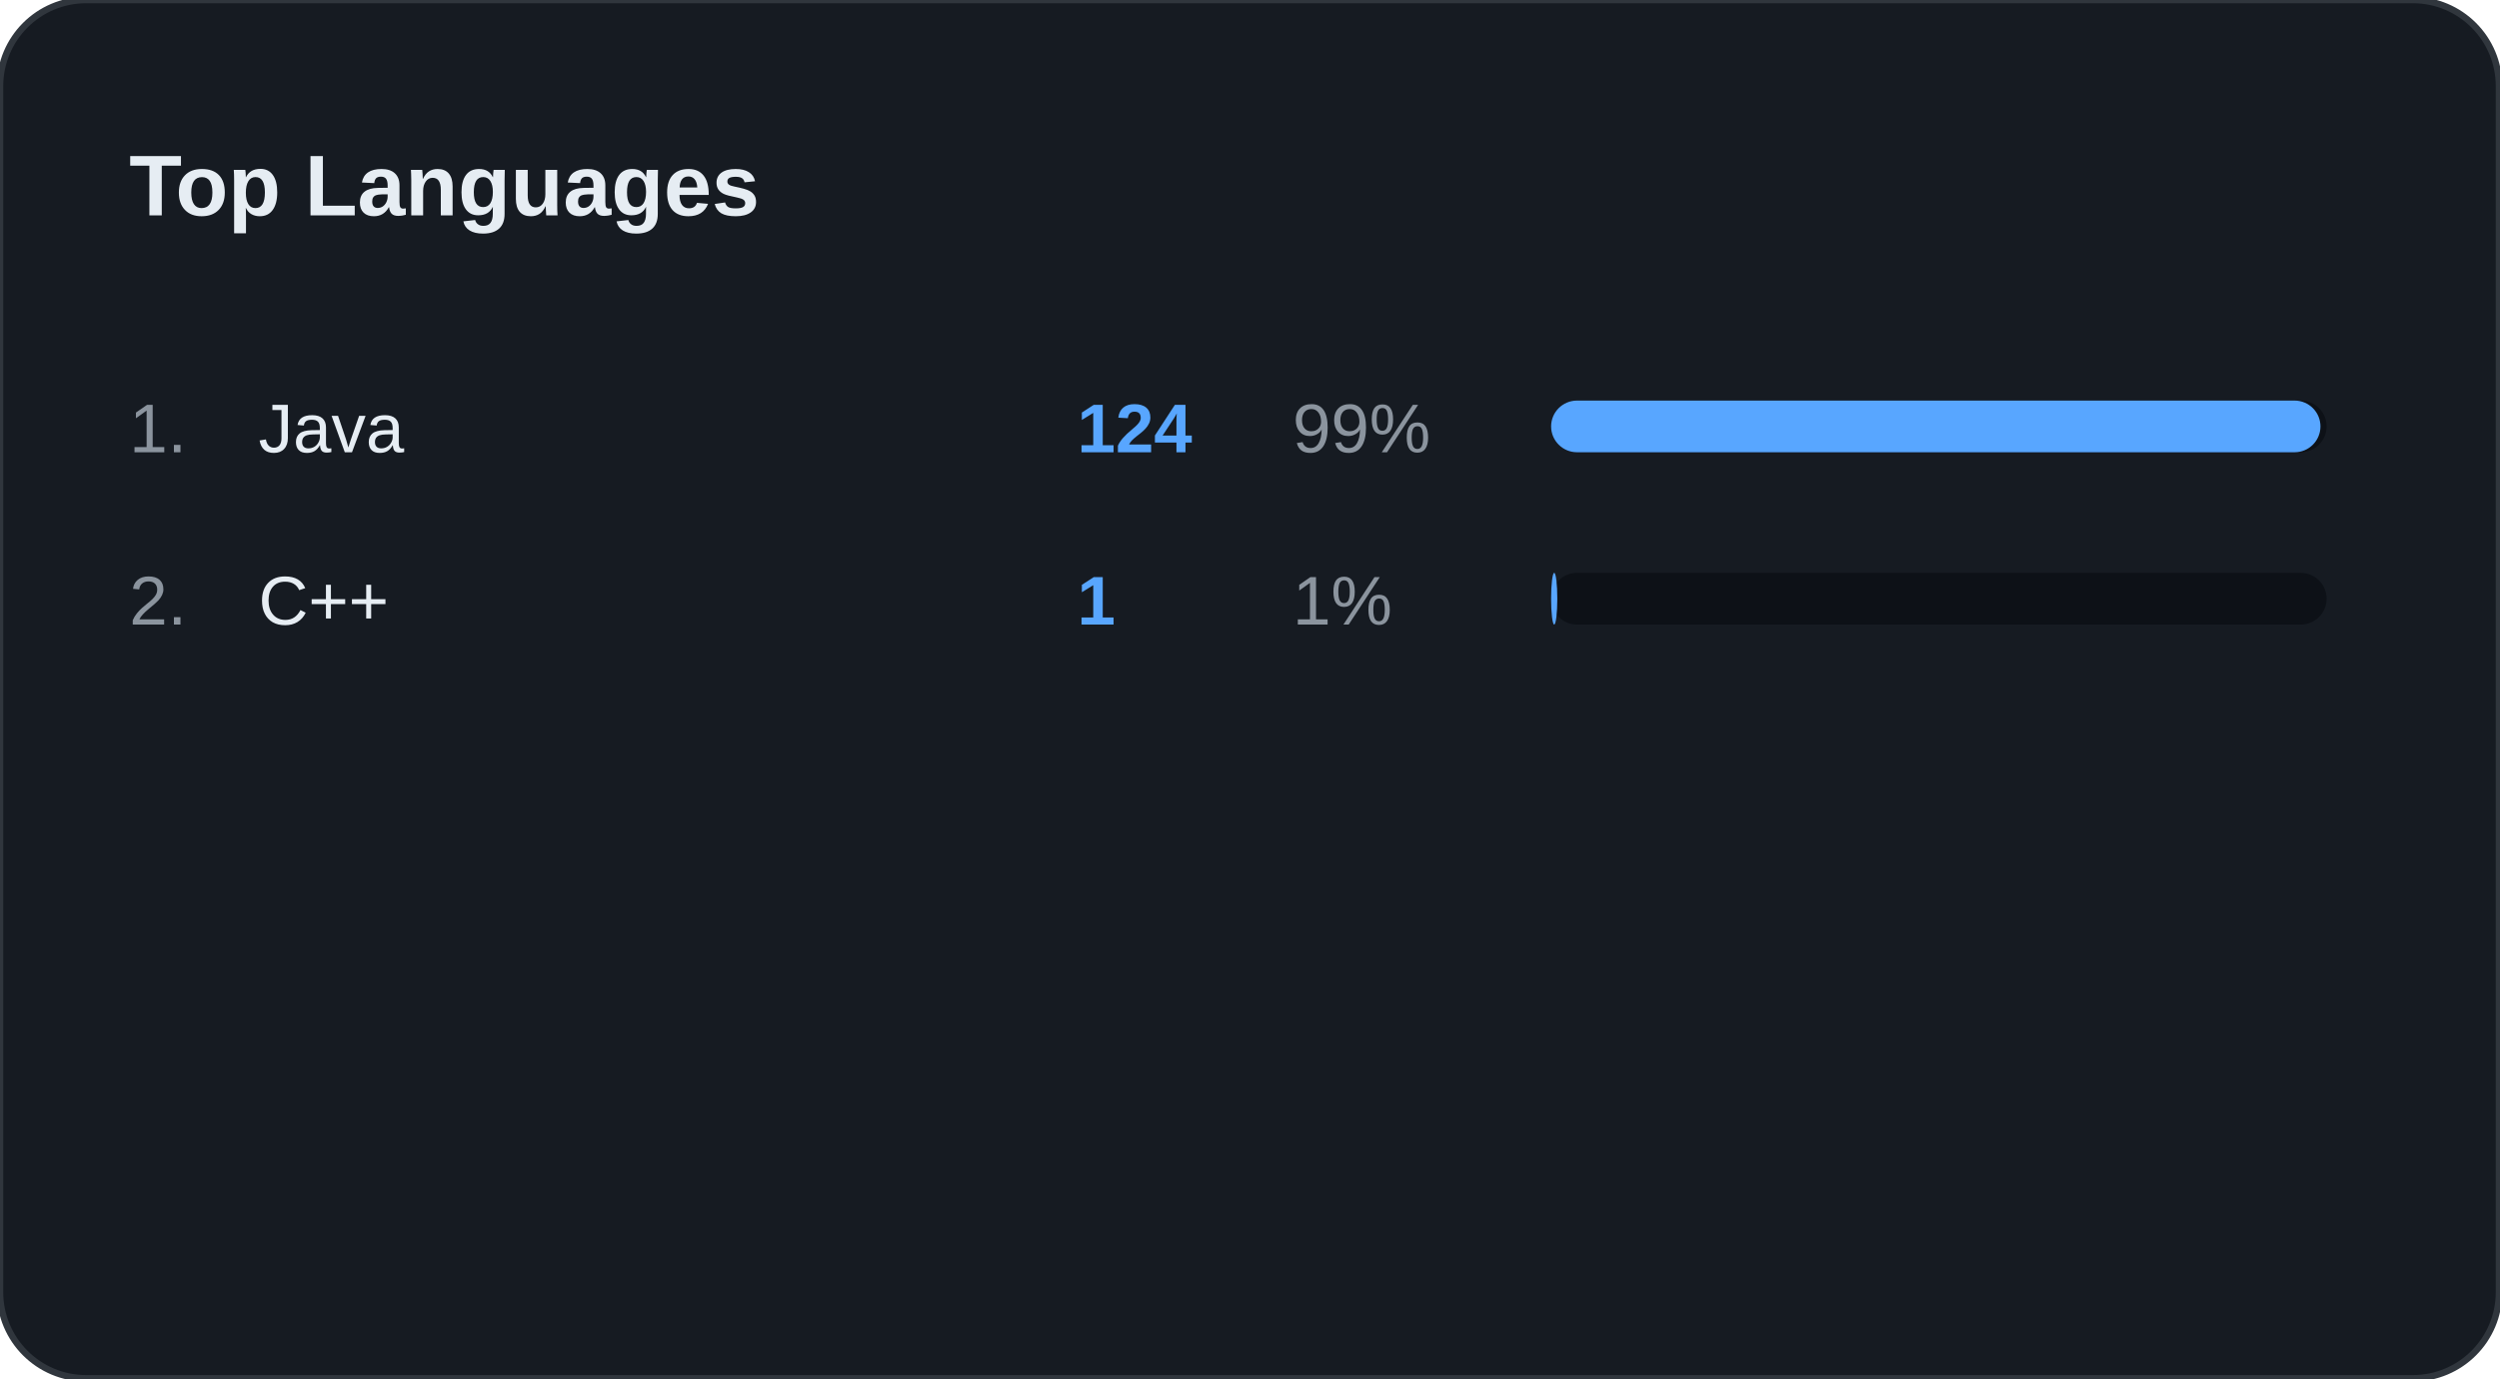
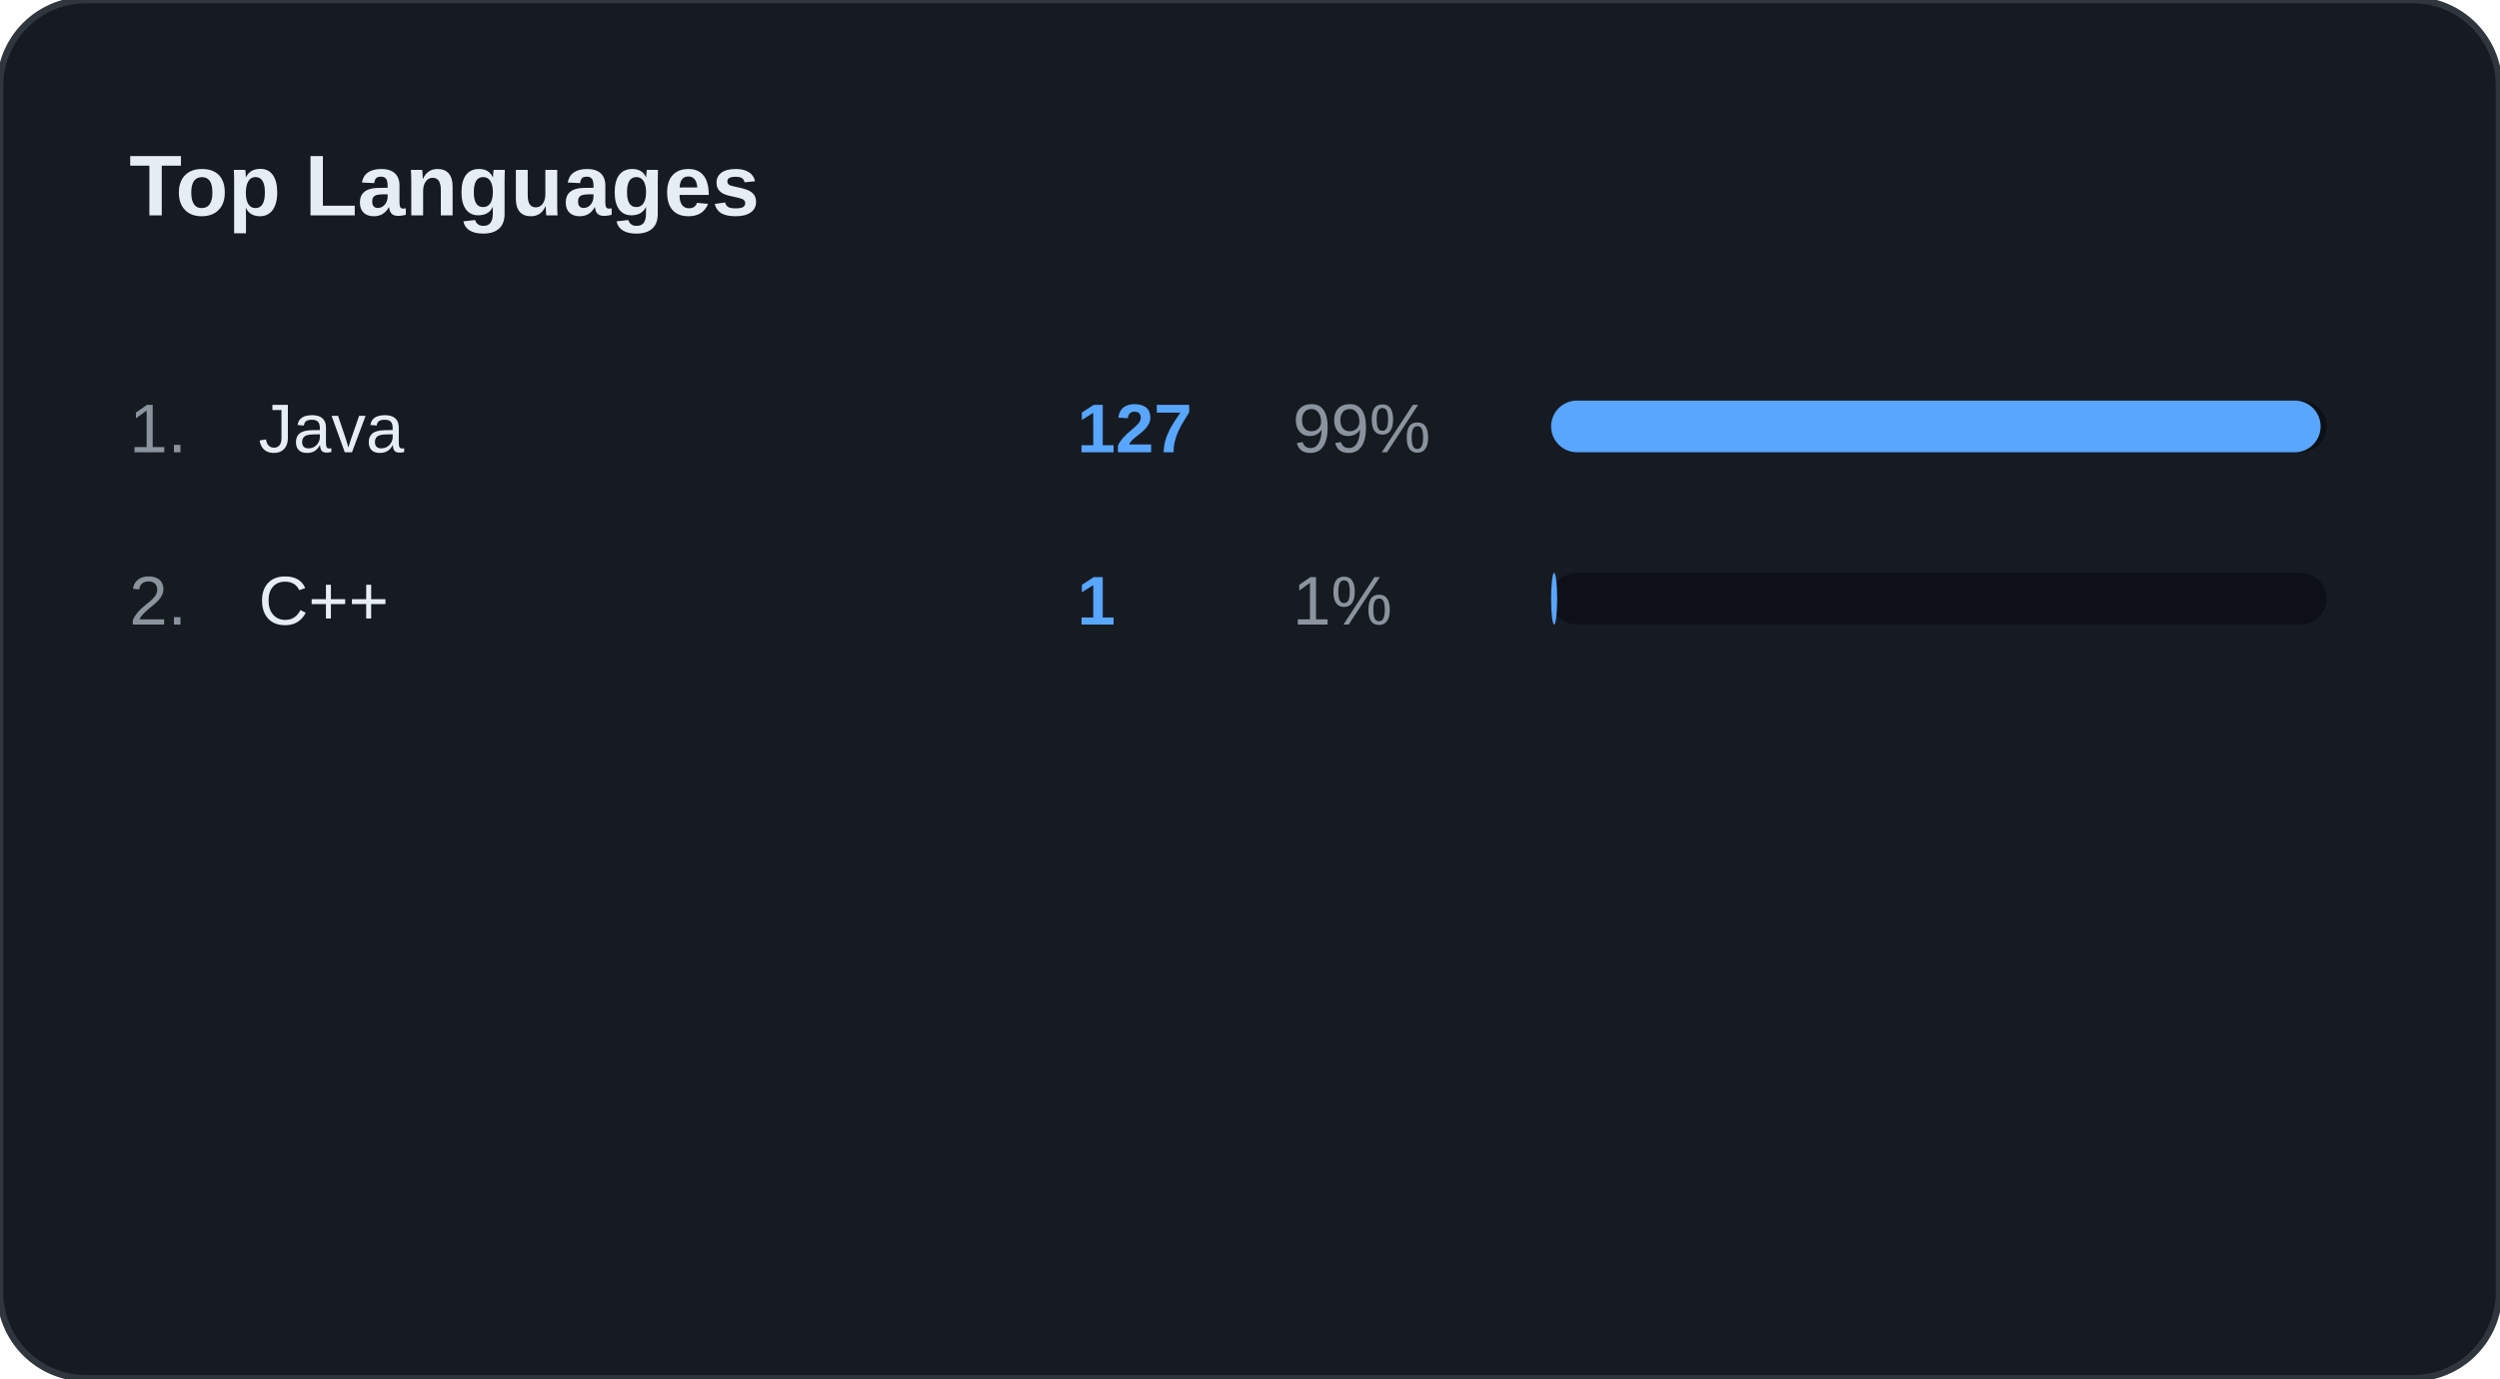
<svg xmlns="http://www.w3.org/2000/svg" width="100%" viewBox="0 0 580 320" preserveAspectRatio="xMidYMid meet">
  <rect width="580" height="320" rx="20" fill="#161B22" stroke="#30363D" stroke-width="1.5" />
  <text x="30" y="50" font-family="Segoe UI, Arial, sans-serif" font-size="20" font-weight="bold" fill="#E6EDF3">Top Languages</text>
  <text x="30" y="105" font-family="Segoe UI, Arial, sans-serif" font-size="16" fill="#8B949E">1.</text>
  <text x="60" y="105" font-family="Segoe UI, Arial, sans-serif" font-size="16" fill="#E6EDF3">Java</text>
-   <text x="250" y="105" font-family="Segoe UI, Arial, sans-serif" font-size="16" font-weight="bold" fill="#58A6FF">124</text>
+   <text x="250" y="105" font-family="Segoe UI, Arial, sans-serif" font-size="16" font-weight="bold" fill="#58A6FF">127</text>
  <text x="300" y="105" font-family="Segoe UI, Arial, sans-serif" font-size="16" fill="#8B949E">99%</text>
  <rect x="360" y="93" width="180" height="12" rx="6" fill="#0D1117" />
-   <rect x="360" y="93" width="178.56" height="12" rx="6" fill="#58A6FF" />
+   <rect x="360" y="93" width="178.594" height="12" rx="6" fill="#58A6FF" />
  <text x="30" y="145" font-family="Segoe UI, Arial, sans-serif" font-size="16" fill="#8B949E">2.</text>
  <text x="60" y="145" font-family="Segoe UI, Arial, sans-serif" font-size="16" fill="#E6EDF3">C++</text>
  <text x="250" y="145" font-family="Segoe UI, Arial, sans-serif" font-size="16" font-weight="bold" fill="#58A6FF">1</text>
  <text x="300" y="145" font-family="Segoe UI, Arial, sans-serif" font-size="16" fill="#8B949E">1%</text>
  <rect x="360" y="133" width="180" height="12" rx="6" fill="#0D1117" />
-   <rect x="360" y="133" width="1.44" height="12" rx="6" fill="#58A6FF" />
+   <rect x="360" y="133" width="1.406" height="12" rx="6" fill="#58A6FF" />
</svg>
